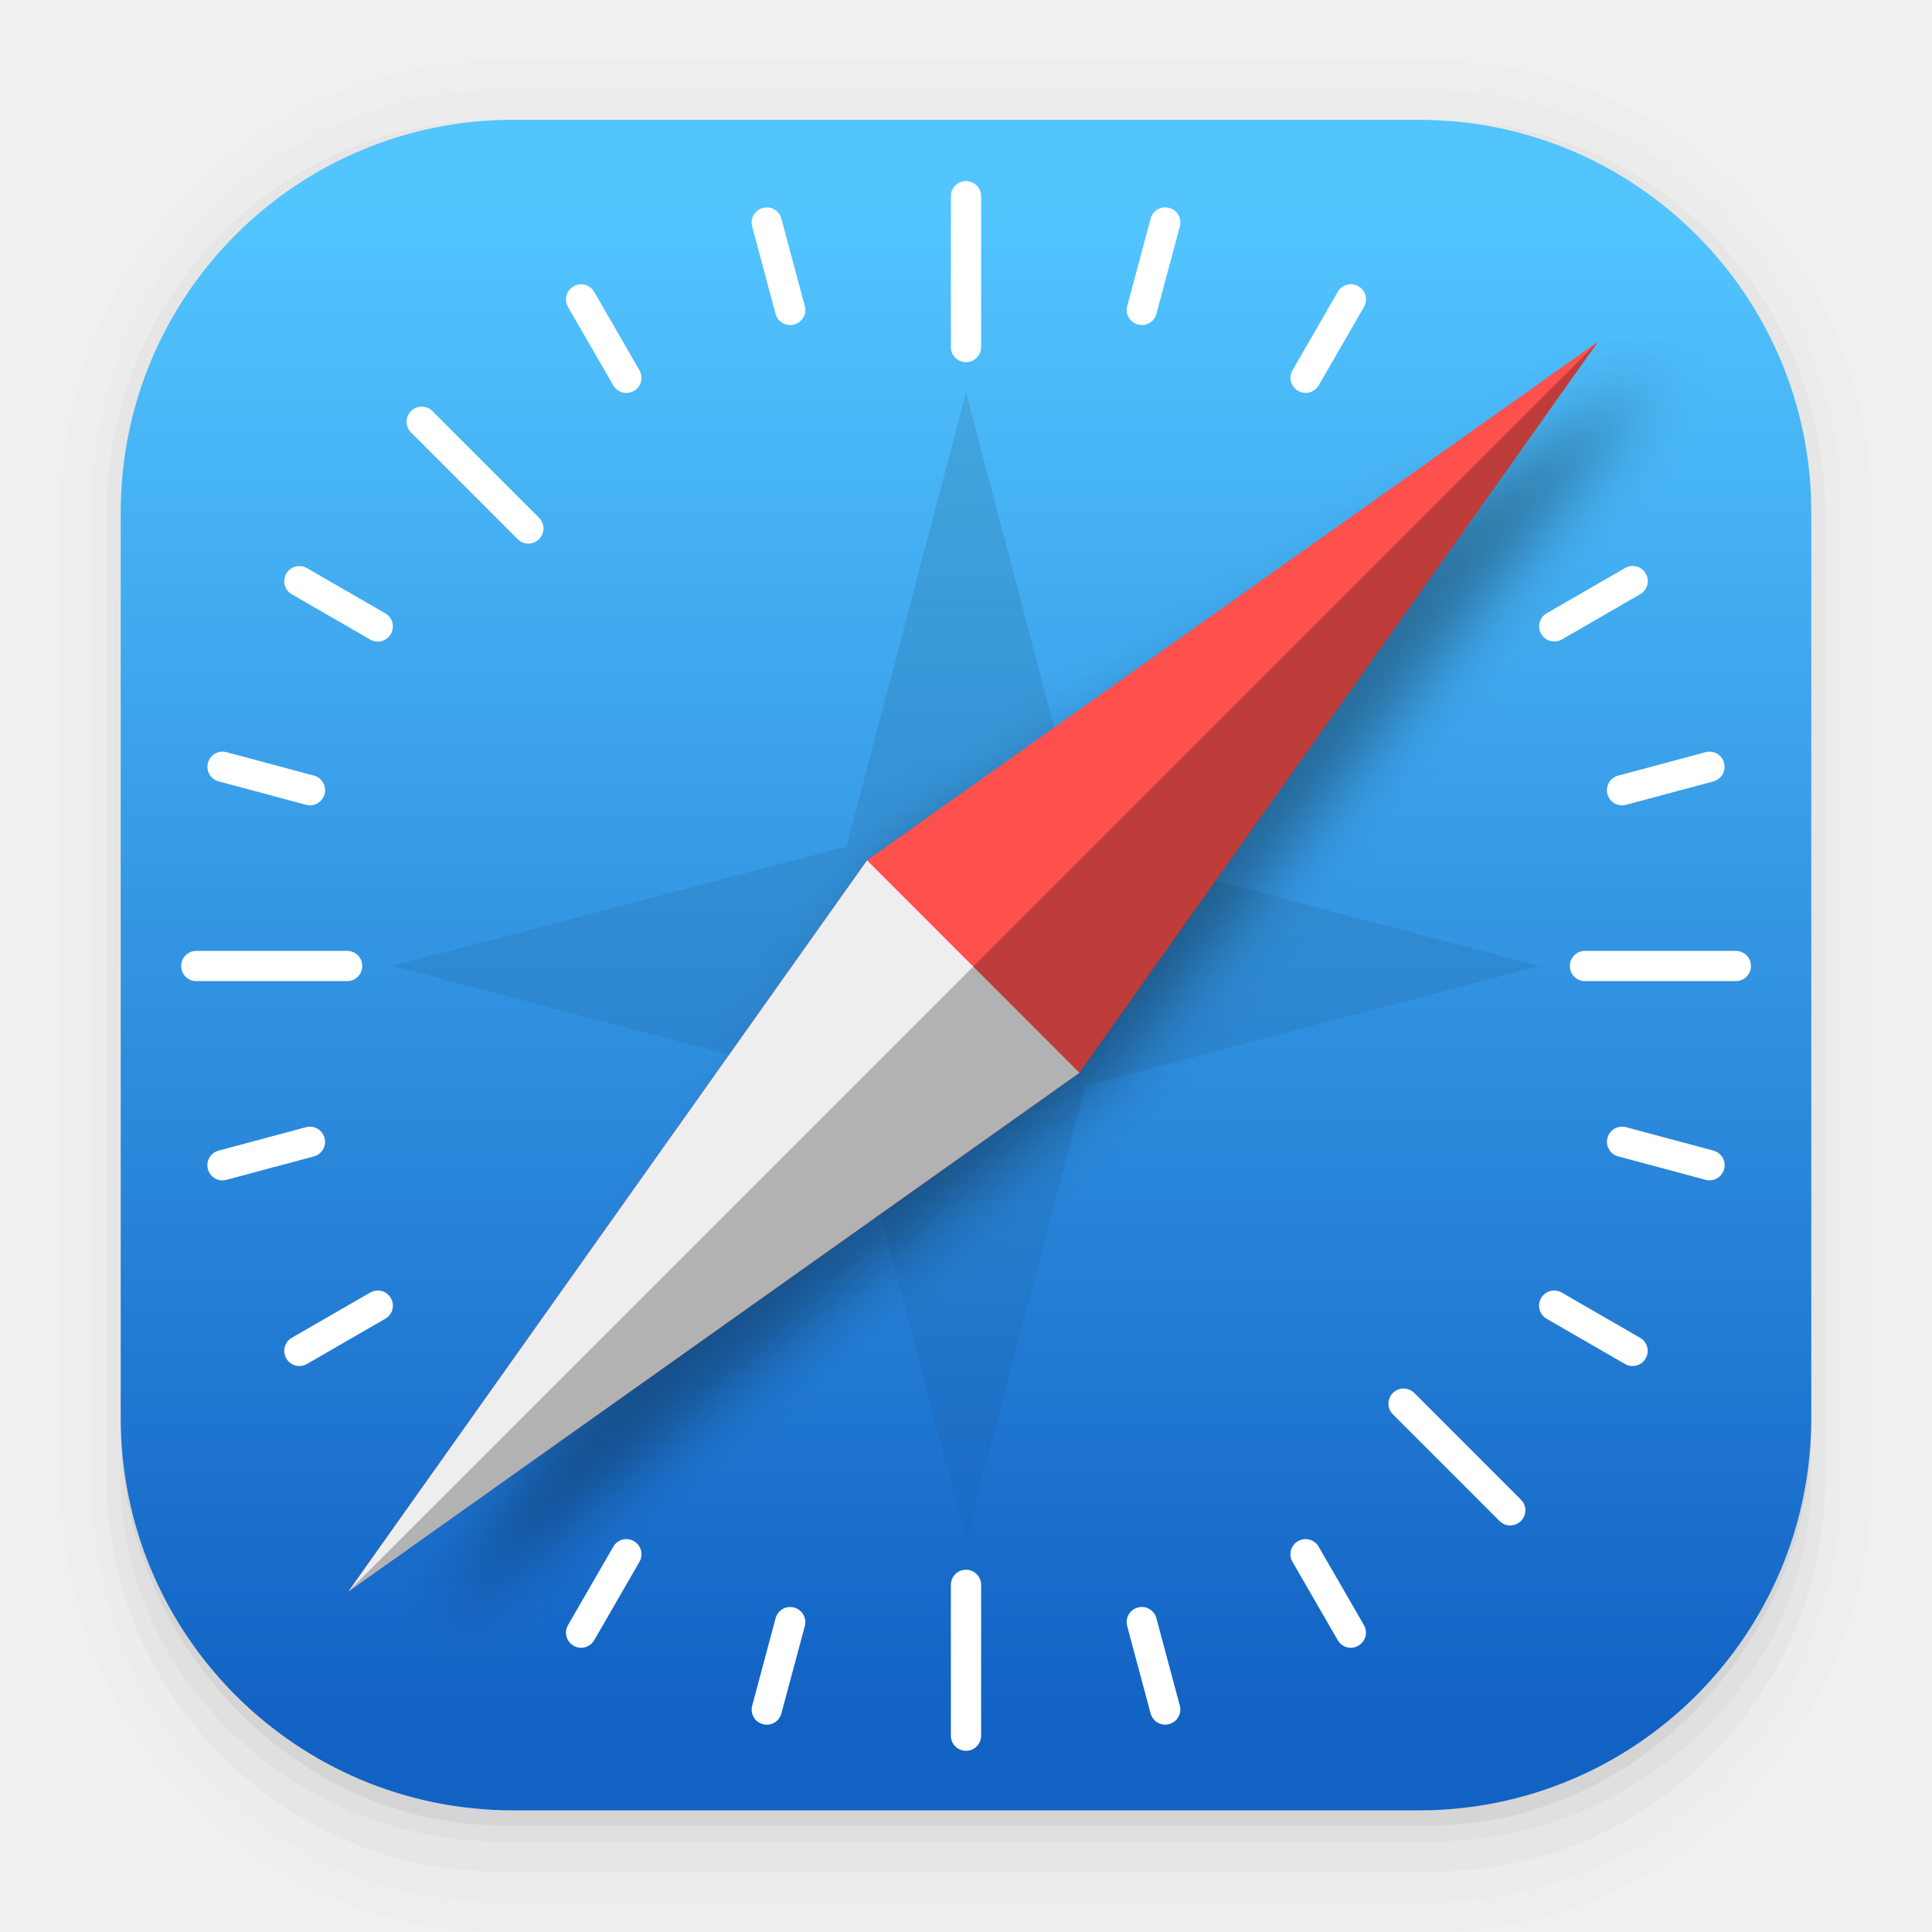
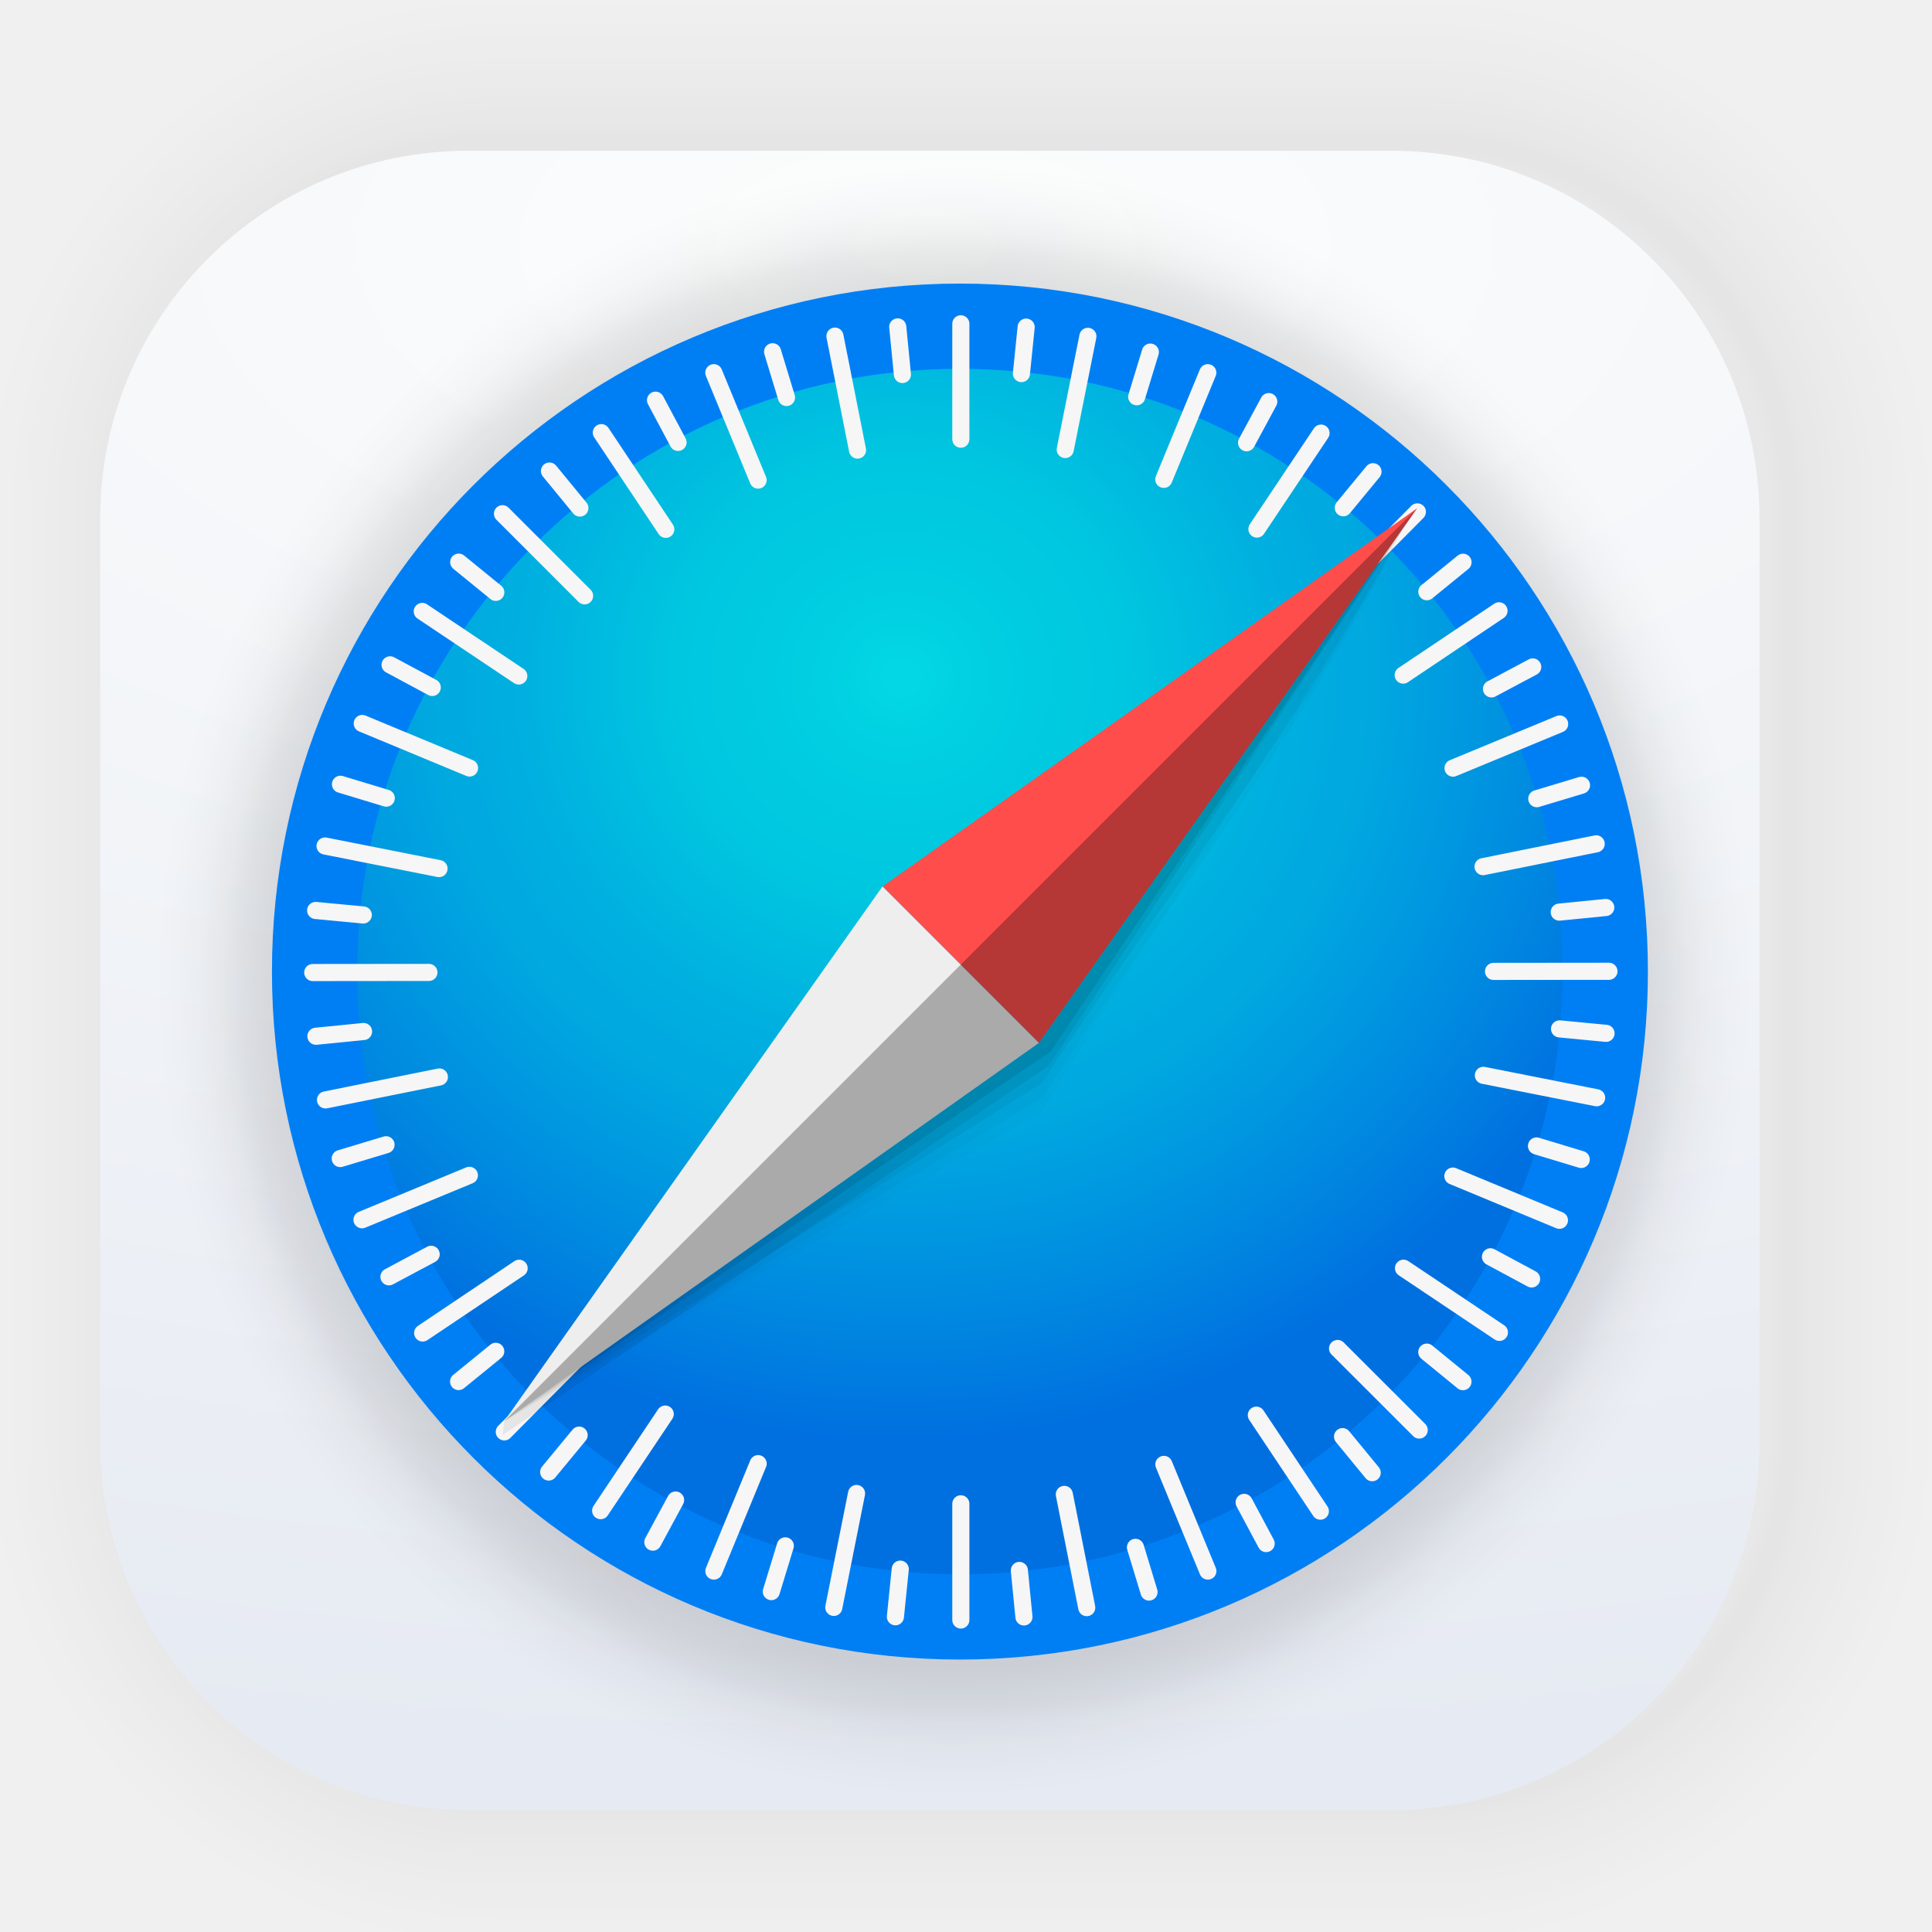
- <svg xmlns="http://www.w3.org/2000/svg" width="64" height="64" viewBox="0 0 16.933 16.933">
-   <defs>
-     <linearGradient id="a" x1="7.937" x2="7.937" y1="15.081" y2="1.852" gradientUnits="userSpaceOnUse">
-       <stop stop-color="#1262c4" offset="0" />
-       <stop stop-color="#52c5ff" offset="1" />
+ <svg xmlns="http://www.w3.org/2000/svg" xmlns:xlink="http://www.w3.org/1999/xlink" width="128" height="128" viewBox="0 0 33.867 33.867" version="1.1" id="svg2117">
+   <defs id="defs2111">
+     <linearGradient id="linearGradient2616">
+       <stop style="stop-color:#000000;stop-opacity:1;" offset="0" id="stop2612" />
+       <stop style="stop-color:#000000;stop-opacity:0.906;" offset="0.712" id="stop2620" />
+       <stop style="stop-color:#000000;stop-opacity:0.843;" offset="0.742" id="stop2626" />
+       <stop style="stop-color:#000000;stop-opacity:0.765;" offset="0.778" id="stop2628" />
+       <stop style="stop-color:#000000;stop-opacity:0.643;" offset="0.819" id="stop2630" />
+       <stop style="stop-color:#000000;stop-opacity:0.624;" offset="0.826" id="stop2644" />
+       <stop style="stop-color:#000000;stop-opacity:0.565;" offset="0.846" id="stop2652" />
+       <stop style="stop-color:#000000;stop-opacity:0.451;" offset="0.876" id="stop2650" />
+       <stop style="stop-color:#000000;stop-opacity:0.384;" offset="0.891" id="stop2646" />
+       <stop style="stop-color:#000000;stop-opacity:0.227;" offset="0.916" id="stop2666" />
+       <stop style="stop-color:#000000;stop-opacity:0.106;" offset="0.944" id="stop2668" />
+       <stop style="stop-color:#000000;stop-opacity:0.086;" offset="0.953" id="stop2658" />
+       <stop style="stop-color:#000000;stop-opacity:0.071;" offset="0.959" id="stop2660" />
+       <stop style="stop-color:#000000;stop-opacity:0.043;" offset="0.972" id="stop2662" />
+       <stop style="stop-color:#000000;stop-opacity:0.016;" offset="0.988" id="stop2664" />
+       <stop style="stop-color:#000000;stop-opacity:0;" offset="1" id="stop2614" />
    </linearGradient>
-     <linearGradient id="b" x1="30" x2="30" y1="17" y2="71" gradientUnits="userSpaceOnUse">
-       <stop offset="0" />
-       <stop stop-opacity="0" offset="1" />
+     <linearGradient id="linearGradient1630">
+       <stop id="stop1626" offset="0" style="stop-color:#fcfdfd;stop-opacity:1" />
+       <stop id="stop1628" offset="1" style="stop-color:#e6eaf2;stop-opacity:1" />
    </linearGradient>
-     <filter id="c" x="-.061" y="-.059" width="1.121" height="1.119" color-interpolation-filters="sRGB">
-       <feGaussianBlur stdDeviation="16.044" />
+     <linearGradient id="linearGradient895">
+       <stop id="stop3335" offset="0" />
+       <stop id="stop3337" offset="1" stop-opacity="0" />
+     </linearGradient>
+     <linearGradient gradientUnits="userSpaceOnUse" gradientTransform="translate(78.576,24.134)" y2="7.805" y1="-2.414" x2="-69.273" x1="-81.044" id="linearGradient977">
+       <stop id="stop860" offset="0" stop-color="#ffd250" />
+       <stop id="stop862" offset="1" stop-color="#ffb42d" />
+     </linearGradient>
+     <linearGradient gradientUnits="userSpaceOnUse" gradientTransform="translate(78.576,24.134)" y2="-2.414" y1="12.888" x2="-81.044" x1="-84.008" id="linearGradient986">
+       <stop id="stop865" offset="0" stop-color="#0faa96" />
+       <stop id="stop867" offset="1" stop-color="#23b955" />
+     </linearGradient>
+     <linearGradient gradientUnits="userSpaceOnUse" gradientTransform="translate(78.576,24.134)" y2="7.805" y1="12.888" x2="-69.273" x1="-84.008" id="linearGradient994">
+       <stop id="stop870" offset="0" stop-color="#3c82eb" />
+       <stop id="stop872" offset="1" stop-color="#05aaff" />
+     </linearGradient>
+     <filter id="a" x="-0.061" y="-0.059" width="1.123" height="1.117" color-interpolation-filters="sRGB">
+       <feGaussianBlur stdDeviation="1.026" id="feGaussianBlur12" />
    </filter>
+     <linearGradient id="SVGID_1_" x1="24.838" x2="46.732" y1="33.654" y2="55.548" gradientUnits="userSpaceOnUse">
+       <stop stop-color="#EF6B2E" offset=".357" id="stop2" />
+       <stop stop-color="#F19F00" offset=".633" id="stop4" />
+     </linearGradient>
+     <linearGradient id="SVGID_2_" x1="24.859" x2="46.753" y1="30.388" y2="8.493" gradientUnits="userSpaceOnUse">
+       <stop stop-color="#16B8C3" offset=".371" id="stop7" />
+       <stop stop-color="#02AEF0" offset=".742" id="stop9" />
+     </linearGradient>
+     <radialGradient xlink:href="#linearGradient1630" id="radialGradient1124" cx="16.744" cy="4.121" fx="16.744" fy="4.121" r="14.544" gradientUnits="userSpaceOnUse" gradientTransform="matrix(3.709526,0,0,1.836197,-45.89588,-3.290118)" />
+     <linearGradient id="linearGradient946" x1="31.833" x2="32.167" y1="51.559" y2="11.098" gradientUnits="userSpaceOnUse" gradientTransform="matrix(0.5375749,0,0,0.5375749,-0.1661456,-0.5009523)">
+       <stop stop-color="#f9f9f9" offset="0" id="stop5" />
+       <stop stop-color="#f0fee6" offset="1" id="stop7-3" />
+     </linearGradient>
+     <linearGradient id="a-6" x1="62.644" x2="62.644" y1="-123.12" y2="132.88" gradientUnits="userSpaceOnUse" gradientTransform="matrix(0.05762775,0,0,0.05762775,15.1976,14.29728)">
+       <stop stop-color="#fff" offset="0" id="stop7-7" />
+       <stop stop-color="#e8e8e8" offset="1" id="stop9-5" />
+     </linearGradient>
+     <linearGradient id="c" x1="-1.356" x2="-1.356" y1="-59.119" y2="196.88" gradientUnits="userSpaceOnUse" gradientTransform="matrix(0.05762775,0,0,0.05762775,15.1976,14.29728)">
+       <stop stop-color="#ffeb42" offset="0" id="stop2-3" />
+       <stop stop-color="#ff9311" offset="1" id="stop4-5" />
+     </linearGradient>
+     <linearGradient id="linearGradient8451" x1="282.24" x2="261.03" y1="1013.7" y2="988.43" gradientTransform="matrix(0.09998848,0.08390334,-0.08390334,0.09998848,73.841,-103.3521)" gradientUnits="userSpaceOnUse">
+       <stop stop-color="#fff" offset="0" id="stop2-0" />
+       <stop stop-color="#fff" stop-opacity="0" offset="1" id="stop4-9" />
+     </linearGradient>
+     <linearGradient gradientUnits="userSpaceOnUse" gradientTransform="matrix(1.402587,0,0,1.402587,-8.309274,54.62071)" y2="-22.754" y1="-30.691" x2="17.727" x1="9.789" id="linearGradient4645">
+       <stop id="stop2099" offset="0" stop-color="#1e296b" />
+       <stop id="stop2101" offset="1" stop-color="#3246b4" />
+     </linearGradient>
+     <linearGradient xlink:href="#linearGradient4647" gradientUnits="userSpaceOnUse" gradientTransform="matrix(1.402587,0,0,1.402587,-8.309274,54.62071)" y2="-30.691" y1="-22.754" x2="17.727" x1="9.79" id="linearGradient3680" />
+     <linearGradient gradientUnits="userSpaceOnUse" gradientTransform="translate(-17.328,39.35)" y2="-30.691" y1="-22.754" x2="17.727" x1="9.789" id="linearGradient4647">
+       <stop id="stop2104" offset="0" stop-color="#5054b1" />
+       <stop id="stop2106" offset="1" stop-color="#697de5" />
+     </linearGradient>
+     <linearGradient gradientUnits="userSpaceOnUse" gradientTransform="matrix(1.403569,0,0,1.403569,23.48275,57.23121)" y2="-35.666" y1="-30.713" x2="-6.969" x1="-2.012" id="linearGradient3641">
+       <stop id="stop2416" offset="0" stop-color="#8298ff" />
+       <stop id="stop2418" offset="1" stop-color="#4453b1" />
+     </linearGradient>
+     <linearGradient gradientUnits="userSpaceOnUse" gradientTransform="matrix(1.403569,0,0,1.403569,23.48275,57.23121)" y2="-30.141" y1="-20.928" x2="-8.648" x1="-0.23" id="linearGradient3639">
+       <stop id="stop2411" offset="0" stop-color="#8196ff" />
+       <stop id="stop2413" offset="1" stop-color="#4556bd" />
+     </linearGradient>
+     <linearGradient gradientUnits="userSpaceOnUse" gradientTransform="matrix(1.05267,0,0,1.05267,28.4479,46.64728)" y2="-30.107" y1="-20.833" x2="-8.698" x1="-0.298" id="linearGradient3635">
+       <stop id="stop2401" offset="0" stop-color="#6074f2" />
+       <stop id="stop2403" offset="1" stop-color="#2d3b96" />
+     </linearGradient>
+     <linearGradient gradientUnits="userSpaceOnUse" gradientTransform="matrix(1.05267,0,0,1.05267,28.4479,46.64728)" y2="-35.649" y1="-30.851" x2="-6.908" x1="-2.019" id="linearGradient3637">
+       <stop id="stop2406" offset="0" stop-color="#586be3" />
+       <stop id="stop2408" offset="1" stop-color="#2c3b94" />
+     </linearGradient>
+     <radialGradient xlink:href="#linearGradient6191" id="radialGradient6215" gradientUnits="userSpaceOnUse" gradientTransform="matrix(1.302718,0,0,1.265402,-17.66113,-10.22883)" cx="25.682" cy="17.466" fx="25.682" fy="17.466" r="10.566" />
+     <linearGradient id="linearGradient6191">
+       <stop style="stop-color:#03d7e4;stop-opacity:1" offset="0" id="stop6187" />
+       <stop style="stop-color:#02d4e3;stop-opacity:1;" offset="0.053" id="stop6201" />
+       <stop style="stop-color:#01d1e2;stop-opacity:1;" offset="0.082" id="stop6213" />
+       <stop style="stop-color:#00cae0;stop-opacity:1;" offset="0.2" id="stop6211" />
+       <stop style="stop-color:#00c7e0;stop-opacity:1;" offset="0.285" id="stop6207" />
+       <stop style="stop-color:#00b1e0;stop-opacity:1;" offset="0.475" id="stop6241" />
+       <stop style="stop-color:#00aae0;stop-opacity:1;" offset="0.561" id="stop6239" />
+       <stop style="stop-color:#00a9e0;stop-opacity:1;" offset="0.592" id="stop6243" />
+       <stop style="stop-color:#00a2e0;stop-opacity:1;" offset="0.649" id="stop6247" />
+       <stop style="stop-color:#009ae0;stop-opacity:1;" offset="0.708" id="stop6249" />
+       <stop style="stop-color:#0095e0;stop-opacity:1;" offset="0.746" id="stop6235" />
+       <stop style="stop-color:#0083e0;stop-opacity:1;" offset="0.875" id="stop6221" />
+       <stop style="stop-color:#0070e0;stop-opacity:1" offset="1" id="stop6189" />
+     </linearGradient>
+     <radialGradient xlink:href="#linearGradient2616" id="radialGradient2618" cx="-14.805" cy="21.826" fx="-14.805" fy="21.826" r="14.5" gradientUnits="userSpaceOnUse" gradientTransform="matrix(0.9671304,0,0,0.9889589,31.04325,-4.398211)" />
  </defs>
-   <g color="#000">
-     <path d="M4.37.53C2.254.53.53 2.312.53 4.496v8.468c0 2.184 1.725 3.968 3.84 3.968h8.194c2.114 0 3.84-1.783 3.84-3.968V4.497c0-2.184-1.726-3.968-3.84-3.968zm.256.52h7.681c1.844 0 3.33 1.534 3.33 3.44v7.937c0 1.906-1.485 3.44-3.33 3.44h-7.68c-1.845 0-3.33-1.534-3.33-3.44V4.49c0-1.906 1.485-3.44 3.33-3.44z" opacity=".01" style="font-feature-settings:normal;font-variant-alternates:normal;font-variant-caps:normal;font-variant-east-asian:normal;font-variant-ligatures:normal;font-variant-numeric:normal;font-variant-position:normal;font-variation-settings:normal;inline-size:0;isolation:auto;mix-blend-mode:normal;shape-margin:0;shape-padding:0;text-decoration-color:#000;text-decoration-line:none;text-decoration-style:solid;text-indent:0;text-orientation:mixed;text-transform:none;white-space:normal" />
-     <path d="M4.359.794C2.392.794.795 2.447.795 4.48v8.5c0 2.035 1.597 3.688 3.564 3.688h8.216c1.967 0 3.564-1.653 3.564-3.688v-8.5c0-2.034-1.597-3.687-3.564-3.687zm.272.256h7.672c1.842 0 3.325 1.534 3.325 3.44v7.937c0 1.906-1.483 3.44-3.325 3.44H4.63c-1.842 0-3.325-1.534-3.325-3.44V4.49c0-1.906 1.483-3.44 3.325-3.44z" opacity=".01" style="font-feature-settings:normal;font-variant-alternates:normal;font-variant-caps:normal;font-variant-east-asian:normal;font-variant-ligatures:normal;font-variant-numeric:normal;font-variant-position:normal;font-variation-settings:normal;inline-size:0;isolation:auto;mix-blend-mode:normal;shape-margin:0;shape-padding:0;text-decoration-color:#000;text-decoration-line:none;text-decoration-style:solid;text-indent:0;text-orientation:mixed;text-transform:none;white-space:normal" />
-     <path d="M4.31 1.058c-1.866 0-3.375 1.539-3.375 3.44v8.467c0 1.9 1.57 3.439 3.435 3.439h8.2c1.866 0 3.427-1.538 3.427-3.44V4.498c0-1.9-1.51-3.439-3.375-3.439h-.097c1.794.087 3.214 1.582 3.214 3.432v7.937c0 1.906-1.506 3.44-3.377 3.44h-7.79c-1.871 0-3.377-1.534-3.377-3.44V4.49c0-1.85 1.42-3.345 3.214-3.432z" opacity=".03" style="font-feature-settings:normal;font-variant-alternates:normal;font-variant-caps:normal;font-variant-east-asian:normal;font-variant-ligatures:normal;font-variant-numeric:normal;font-variant-position:normal;font-variation-settings:normal;inline-size:0;isolation:auto;mix-blend-mode:normal;shape-margin:0;shape-padding:0;text-decoration-color:#000;text-decoration-line:none;text-decoration-style:solid;text-indent:0;text-orientation:mixed;text-transform:none;white-space:normal" />
-     <path transform="scale(.26458)" d="M4 46.969V49c0 6.648 5.896 12 12.544 12h30.961C54.153 61 60 55.648 60 49v-1.992a12.972 12.972 0 0 1-13 12.963H17.002A12.973 12.973 0 0 1 4 46.969z" opacity=".03" style="font-feature-settings:normal;font-variant-alternates:normal;font-variant-caps:normal;font-variant-east-asian:normal;font-variant-ligatures:normal;font-variant-numeric:normal;font-variant-position:normal;font-variation-settings:normal;inline-size:0;isolation:auto;mix-blend-mode:normal;shape-margin:0;shape-padding:0;text-decoration-color:#000;text-decoration-line:none;text-decoration-style:solid;text-indent:0;text-orientation:mixed;text-transform:none;white-space:normal" />
-     <path d="M1.058 11.906v.592c0 1.939 1.573 3.5 3.332 3.5h8.16c1.76 0 3.325-1.561 3.325-3.5v-.58c-.006 2.095-1.537 3.78-3.44 3.78H4.498c-1.905 0-3.44-1.692-3.44-3.792z" opacity=".05" style="font-feature-settings:normal;font-variant-alternates:normal;font-variant-caps:normal;font-variant-east-asian:normal;font-variant-ligatures:normal;font-variant-numeric:normal;font-variant-position:normal;font-variation-settings:normal;inline-size:0;isolation:auto;mix-blend-mode:normal;shape-margin:0;shape-padding:0;text-decoration-color:#000;text-decoration-line:none;text-decoration-style:solid;text-indent:0;text-orientation:mixed;text-transform:none;white-space:normal" />
-   </g>
-   <rect x="1.058" y="1.05" width="14.817" height="14.817" rx="3.44" ry="3.44" fill="url(#a)" />
-   <path transform="scale(.26458)" d="m32 13-3.959 15.041L13 32l15.041 3.959L32 51l3.959-15.041L51 32l-15.041-3.959L32 13z" fill="url(#b)" opacity=".1" />
-   <path class="shp40" transform="translate(-.163 -.18) scale(.01687)" d="m479.01 455.95 110.34 110.34 284.51-363.27zM239.63 852.3l349.74-286.01-110.34-110.34z" filter="url(#c)" opacity=".35" />
-   <g stroke-width="2.262">
-     <path class="shp40" d="M7.599 7.54 9.46 9.402l4.546-6.408zm-4.546 6.408 6.408-4.546L7.599 7.54z" fill="#fe504d" />
-     <path d="m7.6 7.54-4.546 6.408L9.46 9.402 7.599 7.54z" fill="#eee" />
-     <path d="M14.006 2.996 3.053 13.948l6.408-4.546 4.544-6.406z" fill-opacity=".251" />
-   </g>
-   <g fill="#fff" stroke-linecap="round" stroke-linejoin="round">
-     <g stroke-width="1.159">
-       <rect x="8.334" y="1.587" width=".265" height="1.587" rx=".132" ry=".132" />
-       <rect x="8.334" y="13.758" width=".265" height="1.587" rx=".132" ry=".132" />
-       <rect transform="rotate(90)" x="8.334" y="-15.346" width=".265" height="1.587" rx=".132" ry=".132" />
-       <rect transform="rotate(90)" x="8.334" y="-3.175" width=".265" height="1.587" rx=".132" ry=".132" />
-       <rect transform="rotate(135)" x="-.132" y="-18.852" width=".265" height="1.587" rx=".132" ry=".132" />
-       <rect transform="rotate(135)" x="-.132" y="-6.682" width=".265" height="1.587" rx=".132" ry=".132" />
+   <g id="layer1">
+     <g style="opacity:0.14" transform="matrix(0.9757321,0,0,0.9757321,-65.86114,-37.23413)" id="g1702">
+       <rect ry="6.61" rx="6.61" y="40.71" x="69.84" height="29.811" width="29.811" id="rect1634" style="fill:none;fill-opacity:1;stroke:#000000;stroke-width:0.1;stroke-linecap:round;stroke-linejoin:round;stroke-miterlimit:4;stroke-dasharray:none;stroke-opacity:0.02" />
+       <rect style="fill:none;fill-opacity:1;stroke:#000000;stroke-width:0.2;stroke-linecap:round;stroke-linejoin:round;stroke-miterlimit:4;stroke-dasharray:none;stroke-opacity:0.02" id="rect1638" width="29.811" height="29.811" x="69.84" y="40.71" rx="6.61" ry="6.61" />
+       <rect ry="6.61" rx="6.61" y="40.71" x="69.84" height="29.811" width="29.811" id="rect1640" style="fill:none;fill-opacity:1;stroke:#000000;stroke-width:0.3;stroke-linecap:round;stroke-linejoin:round;stroke-miterlimit:4;stroke-dasharray:none;stroke-opacity:0.02" />
+       <rect style="fill:none;fill-opacity:1;stroke:#000000;stroke-width:0.4;stroke-linecap:round;stroke-linejoin:round;stroke-miterlimit:4;stroke-dasharray:none;stroke-opacity:0.02" id="rect1642" width="29.811" height="29.811" x="69.84" y="40.71" rx="6.61" ry="6.61" />
+       <rect ry="6.61" rx="6.61" y="40.71" x="69.84" height="29.811" width="29.811" id="rect1644" style="fill:none;fill-opacity:1;stroke:#000000;stroke-width:0.5;stroke-linecap:round;stroke-linejoin:round;stroke-miterlimit:4;stroke-dasharray:none;stroke-opacity:0.02" />
+       <rect style="fill:none;fill-opacity:1;stroke:#000000;stroke-width:0.6;stroke-linecap:round;stroke-linejoin:round;stroke-miterlimit:4;stroke-dasharray:none;stroke-opacity:0.02" id="rect1646" width="29.811" height="29.811" x="69.84" y="40.71" rx="6.61" ry="6.61" />
+       <rect ry="6.61" rx="6.61" y="40.71" x="69.84" height="29.811" width="29.811" id="rect1648" style="fill:none;fill-opacity:1;stroke:#000000;stroke-width:0.7;stroke-linecap:round;stroke-linejoin:round;stroke-miterlimit:4;stroke-dasharray:none;stroke-opacity:0.02" />
+       <rect style="fill:none;fill-opacity:1;stroke:#000000;stroke-width:0.8;stroke-linecap:round;stroke-linejoin:round;stroke-miterlimit:4;stroke-dasharray:none;stroke-opacity:0.02" id="rect1650" width="29.811" height="29.811" x="69.84" y="40.71" rx="6.61" ry="6.61" />
+       <rect ry="6.61" rx="6.61" y="40.71" x="69.84" height="29.811" width="29.811" id="rect1652" style="fill:none;fill-opacity:1;stroke:#000000;stroke-width:1;stroke-linecap:round;stroke-linejoin:round;stroke-miterlimit:4;stroke-dasharray:none;stroke-opacity:0.02" />
+       <rect style="fill:none;fill-opacity:1;stroke:#000000;stroke-width:1.2;stroke-linecap:round;stroke-linejoin:round;stroke-miterlimit:4;stroke-dasharray:none;stroke-opacity:0.02" id="rect1654" width="29.811" height="29.811" x="69.84" y="40.71" rx="6.61" ry="6.61" />
+       <rect ry="6.61" rx="6.61" y="40.71" x="69.84" height="29.811" width="29.811" id="rect1656" style="fill:none;fill-opacity:1;stroke:#000000;stroke-width:1.4;stroke-linecap:round;stroke-linejoin:round;stroke-miterlimit:4;stroke-dasharray:none;stroke-opacity:0.02" />
+       <rect style="fill:none;fill-opacity:1;stroke:#000000;stroke-width:1.6;stroke-linecap:round;stroke-linejoin:round;stroke-miterlimit:4;stroke-dasharray:none;stroke-opacity:0.02" id="rect1658" width="29.811" height="29.811" x="69.84" y="40.71" rx="6.61" ry="6.61" />
+       <rect ry="6.61" rx="6.61" y="40.71" x="69.84" height="29.811" width="29.811" id="rect1660" style="fill:none;fill-opacity:1;stroke:#000000;stroke-width:1.8;stroke-linecap:round;stroke-linejoin:round;stroke-miterlimit:4;stroke-dasharray:none;stroke-opacity:0.02" />
+       <rect style="fill:none;fill-opacity:1;stroke:#000000;stroke-width:2;stroke-linecap:round;stroke-linejoin:round;stroke-miterlimit:4;stroke-dasharray:none;stroke-opacity:0.02" id="rect1662" width="29.811" height="29.811" x="69.84" y="40.71" rx="6.61" ry="6.61" />
+       <rect ry="6.61" rx="6.61" y="40.71" x="69.84" height="29.811" width="29.811" id="rect1664" style="fill:none;fill-opacity:1;stroke:#000000;stroke-width:2.2;stroke-linecap:round;stroke-linejoin:round;stroke-miterlimit:4;stroke-dasharray:none;stroke-opacity:0.02" />
+       <rect style="fill:none;fill-opacity:1;stroke:#000000;stroke-width:2.6;stroke-linecap:round;stroke-linejoin:round;stroke-miterlimit:4;stroke-dasharray:none;stroke-opacity:0.02" id="rect1666" width="29.811" height="29.811" x="69.84" y="40.71" rx="6.61" ry="6.61" />
+       <rect ry="6.61" rx="6.61" y="40.71" x="69.84" height="29.811" width="29.811" id="rect1668" style="fill:none;fill-opacity:1;stroke:#000000;stroke-width:3;stroke-linecap:round;stroke-linejoin:round;stroke-miterlimit:4;stroke-dasharray:none;stroke-opacity:0.02" />
+       <rect style="fill:none;fill-opacity:1;stroke:#000000;stroke-width:3.4;stroke-linecap:round;stroke-linejoin:round;stroke-miterlimit:4;stroke-dasharray:none;stroke-opacity:0.02" id="rect1670" width="29.811" height="29.811" x="69.84" y="40.71" rx="6.61" ry="6.61" />
+       <rect ry="6.61" rx="6.61" y="40.71" x="69.84" height="29.811" width="29.811" id="rect1672" style="fill:none;fill-opacity:1;stroke:#000000;stroke-width:3.8;stroke-linecap:round;stroke-linejoin:round;stroke-miterlimit:4;stroke-dasharray:none;stroke-opacity:0.02" />
+       <rect style="fill:none;fill-opacity:1;stroke:#000000;stroke-width:4.2;stroke-linecap:round;stroke-linejoin:round;stroke-miterlimit:4;stroke-dasharray:none;stroke-opacity:0.02" id="rect1674" width="29.811" height="29.811" x="69.84" y="40.71" rx="6.61" ry="6.61" />
+       <rect ry="6.61" rx="6.61" y="40.71" x="69.84" height="29.811" width="29.811" id="rect1676" style="fill:none;fill-opacity:1;stroke:#000000;stroke-width:4.6;stroke-linecap:round;stroke-linejoin:round;stroke-miterlimit:4;stroke-dasharray:none;stroke-opacity:0.02" />
+       <rect style="fill:none;fill-opacity:1;stroke:#000000;stroke-width:5;stroke-linecap:round;stroke-linejoin:round;stroke-miterlimit:4;stroke-dasharray:none;stroke-opacity:0.02" id="rect1678" width="29.811" height="29.811" x="69.84" y="40.71" rx="6.61" ry="6.61" />
    </g>
-     <g stroke-width=".947">
-       <rect transform="rotate(30)" x="11.433" y="-3.78" width=".265" height="1.058" rx=".132" ry=".132" />
-       <rect transform="rotate(30)" x="11.433" y="8.92" width=".265" height="1.058" rx=".132" ry=".132" />
-       <rect transform="rotate(60)" x="11.433" y="-9.978" width=".265" height="1.058" rx=".132" ry=".132" />
-       <rect transform="rotate(60)" x="11.433" y="2.722" width=".265" height="1.058" rx=".132" ry=".132" />
-       <rect transform="rotate(105)" x="5.854" y="-17.248" width=".265" height="1.058" rx=".132" ry=".132" />
-       <rect transform="rotate(105)" x="5.854" y="-4.549" width=".265" height="1.058" rx=".132" ry=".132" />
-       <rect transform="rotate(120)" x="2.967" y="-18.444" width=".265" height="1.058" rx=".132" ry=".132" />
-       <rect transform="rotate(120)" x="2.967" y="-5.745" width=".265" height="1.058" rx=".132" ry=".132" />
-       <rect transform="rotate(150)" x="-3.231" y="-18.444" width=".265" height="1.058" rx=".132" ry=".132" />
-       <rect transform="rotate(150)" x="-3.231" y="-5.745" width=".265" height="1.058" rx=".132" ry=".132" />
-       <rect transform="rotate(165)" x="-6.119" y="-17.248" width=".265" height="1.058" rx=".132" ry=".132" />
-       <rect transform="rotate(165)" x="-6.119" y="-4.549" width=".265" height="1.058" rx=".132" ry=".132" />
-       <rect transform="rotate(195)" x="-10.502" y="-12.866" width=".265" height="1.058" rx=".132" ry=".132" />
-       <rect transform="rotate(195)" x="-10.502" y="-.166" width=".265" height="1.058" rx=".132" ry=".132" />
-       <rect transform="rotate(255)" x="-10.502" y="-.892" width=".265" height="1.058" rx=".132" ry=".132" />
-       <rect transform="rotate(255)" x="-10.502" y="11.807" width=".265" height="1.058" rx=".132" ry=".132" />
+     <rect style="fill:url(#radialGradient1124);fill-opacity:1;stroke-width:2.688;stroke-linecap:round;stroke-linejoin:round" id="rect910" width="29.087" height="29.087" x="1.756" y="2.643" rx="6.449" ry="6.449" />
+     <ellipse style="opacity:0.21;fill:url(#radialGradient2618);fill-opacity:1;stroke:none;stroke-width:0.326;stroke-linecap:square;stroke-linejoin:round" id="path2610" cx="16.725" cy="17.187" rx="14.023" ry="14.34" />
+     <circle style="fill:#007ff5;fill-opacity:1;stroke:none;stroke-width:0.405;stroke-linecap:square;stroke-linejoin:round" id="path6174" cx="16.827" cy="17.031" r="12.06" />
+     <circle style="fill:url(#radialGradient6215);fill-opacity:1;stroke:none;stroke-width:0.355;stroke-linecap:square;stroke-linejoin:round" id="path6174-3" cx="16.827" cy="17.031" r="10.566" />
+     <g id="g4603" style="stroke:#f6f6f6;stroke-opacity:1">
+       <path style="fill:none;stroke:#f6f6f6;stroke-width:0.3;stroke-linecap:round;stroke-linejoin:round;stroke-miterlimit:4;stroke-dasharray:none;stroke-opacity:1" d="m 16.843,5.676 0,2.023 m 0,18.662 0,2.037" id="path1662" />
+       <path style="fill:none;stroke:#f6f6f6;stroke-width:0.3;stroke-linecap:round;stroke-linejoin:round;stroke-miterlimit:4;stroke-dasharray:none;stroke-opacity:1" d="M 19.07,5.896 18.673,7.88 M 15.015,26.18 14.616,28.177" id="path2907" />
+       <path style="fill:none;stroke:#f6f6f6;stroke-width:0.3;stroke-linecap:round;stroke-linejoin:round;stroke-miterlimit:4;stroke-dasharray:none;stroke-opacity:1" d="M 21.172,6.533 20.401,8.403 M 13.29,25.657 12.514,27.54" id="path2909" />
+       <path style="fill:none;stroke:#f6f6f6;stroke-width:0.3;stroke-linecap:round;stroke-linejoin:round;stroke-miterlimit:4;stroke-dasharray:none;stroke-opacity:1" d="M 23.157,7.592 22.033,9.274 M 11.661,24.788 10.529,26.481" id="path2911" />
+       <path style="fill:none;stroke:#f6f6f6;stroke-width:0.3;stroke-linecap:round;stroke-linejoin:round;stroke-miterlimit:4;stroke-dasharray:none;stroke-opacity:1" d="M 24.846,8.973 23.421,10.409 M 10.274,23.655 8.84,25.1" id="path2913" />
+       <path style="fill:none;stroke:#f6f6f6;stroke-width:0.3;stroke-linecap:round;stroke-linejoin:round;stroke-miterlimit:4;stroke-dasharray:none;stroke-opacity:1" d="M 26.277,10.707 24.597,11.834 M 9.1,22.232 7.409,23.367" id="path2915" />
+       <path style="fill:none;stroke:#f6f6f6;stroke-width:0.3;stroke-linecap:round;stroke-linejoin:round;stroke-miterlimit:4;stroke-dasharray:none;stroke-opacity:1" d="m 27.34,12.691 -1.869,0.774 M 8.228,20.603 6.346,21.382" id="path2917" />
+       <path style="fill:none;stroke:#f6f6f6;stroke-width:0.3;stroke-linecap:round;stroke-linejoin:round;stroke-miterlimit:4;stroke-dasharray:none;stroke-opacity:1" d="M 27.98,14.792 25.997,15.192 M 7.702,18.879 5.706,19.281" id="path2919" />
+       <path style="fill:none;stroke:#f6f6f6;stroke-width:0.3;stroke-linecap:round;stroke-linejoin:round;stroke-miterlimit:4;stroke-dasharray:none;stroke-opacity:1" d="m 28.204,17.026 -2.023,0.002 m -18.662,0.018 -2.037,0.002" id="path2921" />
+       <path style="fill:none;stroke:#f6f6f6;stroke-width:0.3;stroke-linecap:round;stroke-linejoin:round;stroke-miterlimit:4;stroke-dasharray:none;stroke-opacity:1" d="M 27.988,19.243 26.003,18.85 M 7.696,15.226 5.698,14.83" id="path2923" />
+       <path style="fill:none;stroke:#f6f6f6;stroke-width:0.3;stroke-linecap:round;stroke-linejoin:round;stroke-miterlimit:4;stroke-dasharray:none;stroke-opacity:1" d="M 27.336,21.391 25.468,20.616 M 8.231,13.463 6.35,12.682" id="path2925" />
+       <path style="fill:none;stroke:#f6f6f6;stroke-width:0.3;stroke-linecap:round;stroke-linejoin:round;stroke-miterlimit:4;stroke-dasharray:none;stroke-opacity:1" d="m 26.284,23.356 -1.681,-1.125 M 9.094,11.85 7.402,10.718" id="path2927" />
+       <path style="fill:none;stroke:#f6f6f6;stroke-width:0.3;stroke-linecap:round;stroke-linejoin:round;stroke-miterlimit:4;stroke-dasharray:none;stroke-opacity:1" d="M 24.878,25.068 23.447,23.638 M 10.248,10.445 8.808,9.005" id="path2929" />
+       <path style="fill:none;stroke:#f6f6f6;stroke-width:0.3;stroke-linecap:round;stroke-linejoin:round;stroke-miterlimit:4;stroke-dasharray:none;stroke-opacity:1" d="m 23.145,26.49 -1.122,-1.683 M 11.671,9.279 10.541,7.584" id="path2931" />
+       <path style="fill:none;stroke:#f6f6f6;stroke-width:0.3;stroke-linecap:round;stroke-linejoin:round;stroke-miterlimit:4;stroke-dasharray:none;stroke-opacity:1" d="M 21.173,27.54 20.402,25.67 M 13.289,8.416 12.513,6.533" id="path2933" />
+       <path style="fill:none;stroke:#f6f6f6;stroke-width:0.3;stroke-linecap:round;stroke-linejoin:round;stroke-miterlimit:4;stroke-dasharray:none;stroke-opacity:1" d="m 19.05,28.181 -0.393,-1.985 M 15.032,7.89 14.636,5.892" id="path2935" />
+       <path style="fill:none;stroke:#f6f6f6;stroke-width:0.3;stroke-linecap:round;stroke-linejoin:round;stroke-miterlimit:4;stroke-dasharray:none;stroke-opacity:1" d="m 17.949,28.344 c -0.027,-0.272 -0.053,-0.543 -0.08,-0.815 M 15.819,6.565 15.737,5.73" id="path2937" />
+       <path style="fill:none;stroke:#f6f6f6;stroke-width:0.3;stroke-linecap:round;stroke-linejoin:round;stroke-miterlimit:4;stroke-dasharray:none;stroke-opacity:1" d="m 20.142,27.908 c -0.079,-0.261 -0.159,-0.522 -0.238,-0.784 M 13.787,6.968 13.543,6.166" id="path4292" />
+       <path style="fill:none;stroke:#f6f6f6;stroke-width:0.3;stroke-linecap:round;stroke-linejoin:round;stroke-miterlimit:4;stroke-dasharray:none;stroke-opacity:1" d="M 22.195,27.058 C 22.066,26.817 21.938,26.576 21.809,26.336 M 11.886,7.755 11.491,7.015" id="path4294" />
+       <path style="fill:none;stroke:#f6f6f6;stroke-width:0.3;stroke-linecap:round;stroke-linejoin:round;stroke-miterlimit:4;stroke-dasharray:none;stroke-opacity:1" d="M 24.054,25.816 C 23.88,25.605 23.707,25.394 23.534,25.183 M 10.165,8.906 9.632,8.257" id="path4296" />
+       <path style="fill:none;stroke:#f6f6f6;stroke-width:0.3;stroke-linecap:round;stroke-linejoin:round;stroke-miterlimit:4;stroke-dasharray:none;stroke-opacity:1" d="m 25.645,24.22 c -0.211,-0.173 -0.423,-0.345 -0.634,-0.518 M 8.691,10.384 8.041,9.854" id="path4298" />
+       <path style="fill:none;stroke:#f6f6f6;stroke-width:0.3;stroke-linecap:round;stroke-linejoin:round;stroke-miterlimit:4;stroke-dasharray:none;stroke-opacity:1" d="m 26.848,22.419 c -0.24,-0.129 -0.481,-0.259 -0.721,-0.388 M 7.577,12.051 6.838,11.654" id="path4300" />
+       <path style="fill:none;stroke:#f6f6f6;stroke-width:0.3;stroke-linecap:round;stroke-linejoin:round;stroke-miterlimit:4;stroke-dasharray:none;stroke-opacity:1" d="m 27.718,20.325 c -0.261,-0.079 -0.523,-0.158 -0.784,-0.237 M 6.771,13.991 5.968,13.748" id="path4302" />
+       <path style="fill:none;stroke:#f6f6f6;stroke-width:0.3;stroke-linecap:round;stroke-linejoin:round;stroke-miterlimit:4;stroke-dasharray:none;stroke-opacity:1" d="m 28.153,18.114 c -0.272,-0.026 -0.543,-0.052 -0.815,-0.078 M 6.368,16.039 5.533,15.96" id="path4304" />
+       <path style="fill:none;stroke:#f6f6f6;stroke-width:0.3;stroke-linecap:round;stroke-linejoin:round;stroke-miterlimit:4;stroke-dasharray:none;stroke-opacity:1" d="m 28.148,15.908 c -0.272,0.027 -0.543,0.054 -0.815,0.081 m -20.96,2.093 -0.835,0.083" id="path4306" />
+       <path style="fill:none;stroke:#f6f6f6;stroke-width:0.3;stroke-linecap:round;stroke-linejoin:round;stroke-miterlimit:4;stroke-dasharray:none;stroke-opacity:1" d="m 27.723,13.765 c -0.261,0.079 -0.523,0.157 -0.784,0.236 m -20.172,6.066 -0.803,0.242" id="path4308" />
+       <path style="fill:none;stroke:#f6f6f6;stroke-width:0.3;stroke-linecap:round;stroke-linejoin:round;stroke-miterlimit:4;stroke-dasharray:none;stroke-opacity:1" d="m 26.868,11.691 c -0.241,0.128 -0.482,0.257 -0.723,0.385 M 7.558,21.987 6.818,22.382" id="path4310" />
+       <path style="fill:none;stroke:#f6f6f6;stroke-width:0.3;stroke-linecap:round;stroke-linejoin:round;stroke-miterlimit:4;stroke-dasharray:none;stroke-opacity:1" d="M 25.646,9.856 C 25.435,10.028 25.223,10.201 25.012,10.373 M 8.69,23.688 8.039,24.218" id="path4312" />
+       <path style="fill:none;stroke:#f6f6f6;stroke-width:0.3;stroke-linecap:round;stroke-linejoin:round;stroke-miterlimit:4;stroke-dasharray:none;stroke-opacity:1" d="m 24.068,8.269 c -0.174,0.211 -0.347,0.421 -0.521,0.632 M 10.152,25.157 9.618,25.804" id="path4314" />
+       <path style="fill:none;stroke:#f6f6f6;stroke-width:0.3;stroke-linecap:round;stroke-linejoin:round;stroke-miterlimit:4;stroke-dasharray:none;stroke-opacity:1" d="M 22.241,7.04 C 22.112,7.281 21.982,7.521 21.852,7.761 M 11.843,26.295 11.444,27.033" id="path4316" />
+       <path style="fill:none;stroke:#f6f6f6;stroke-width:0.3;stroke-linecap:round;stroke-linejoin:round;stroke-miterlimit:4;stroke-dasharray:none;stroke-opacity:1" d="m 20.165,6.172 c -0.08,0.261 -0.16,0.522 -0.239,0.783 m -6.16,20.143 -0.245,0.802" id="path4320" />
+       <path style="fill:none;stroke:#f6f6f6;stroke-width:0.3;stroke-linecap:round;stroke-linejoin:round;stroke-miterlimit:4;stroke-dasharray:none;stroke-opacity:1" d="m 17.988,5.734 c -0.028,0.272 -0.055,0.543 -0.083,0.815 m -2.124,20.957 -0.085,0.835" id="path4322" />
+     </g>
+     <g id="g13178" transform="rotate(45,-15.13046,61.4569)">
+       <g id="g13165">
+         <g id="g13153" transform="translate(-14.13138,-2.098724)" style="opacity:0.426">
+           <path id="path11276-0-1" style="fill:#000000;fill-opacity:0.27;stroke:none;stroke-width:0.181;stroke-linecap:round;stroke-linejoin:round;stroke-miterlimit:4;stroke-dasharray:none;stroke-opacity:1" d="m -9.892,-1.864 3.95e-4,22.628 2.192,-11.35 z" />
+           <path id="path13140" style="fill:#000000;fill-opacity:0.168;stroke:none;stroke-width:0.181;stroke-linecap:round;stroke-linejoin:round;stroke-miterlimit:4;stroke-dasharray:none;stroke-opacity:1" d="m -9.848,-1.602 -0.043,22.366 0.152,0.19 2.192,-11.35 z" />
+           <path id="path13142" style="fill:#000000;fill-opacity:0.125;stroke:none;stroke-width:0.181;stroke-linecap:round;stroke-linejoin:round;stroke-miterlimit:4;stroke-dasharray:none;stroke-opacity:1" d="m -9.797,-1.387 -0.094,22.151 v 0 L -7.416,9.908 C -8.209,6.143 -8.611,2.378 -9.797,-1.387 Z" />
+           <path id="path13144" style="fill:#000000;fill-opacity:0.053;stroke:none;stroke-width:0.181;stroke-linecap:round;stroke-linejoin:round;stroke-miterlimit:4;stroke-dasharray:none;stroke-opacity:1" d="m -9.699,-1.108 -0.192,21.873 3.954e-4,-2.79e-4 2.658,-10.685 C -8.055,6.35 -8.426,2.778 -9.699,-1.108 Z" />
+           <path id="path13146" style="fill:#000000;fill-opacity:0.035;stroke:none;stroke-width:0.181;stroke-linecap:round;stroke-linejoin:round;stroke-miterlimit:4;stroke-dasharray:none;stroke-opacity:1" d="M -9.569,-0.734 -9.891,20.764 v 0 l 2.82,-10.486 z" />
+         </g>
+         <g id="g13138" transform="translate(-26.46354,-6.368284)">
+           <path id="path11276-0" style="fill:#fe4d4b;fill-opacity:1;stroke:none;stroke-width:0.181;stroke-linecap:round;stroke-linejoin:round;stroke-miterlimit:4;stroke-dasharray:none;stroke-opacity:1" d="M 2.441,2.405 4.379,13.719 H 0.502 Z" />
+           <path id="path13080" style="fill:#eeeeee;fill-opacity:1;stroke:none;stroke-width:0.181;stroke-linecap:round;stroke-linejoin:round;stroke-miterlimit:4;stroke-dasharray:none;stroke-opacity:1" d="M 2.441,25.034 4.379,13.719 H 0.502 Z" />
+           <path id="path11276-0-9" style="fill:#000000;fill-opacity:0.287;stroke:none;stroke-width:0.181;stroke-linecap:round;stroke-linejoin:round;stroke-miterlimit:4;stroke-dasharray:none;stroke-opacity:1" d="M 2.441,2.405 V 13.719 25.034 l 1.938,-11.314 z" />
+         </g>
+       </g>
    </g>
  </g>
</svg>
